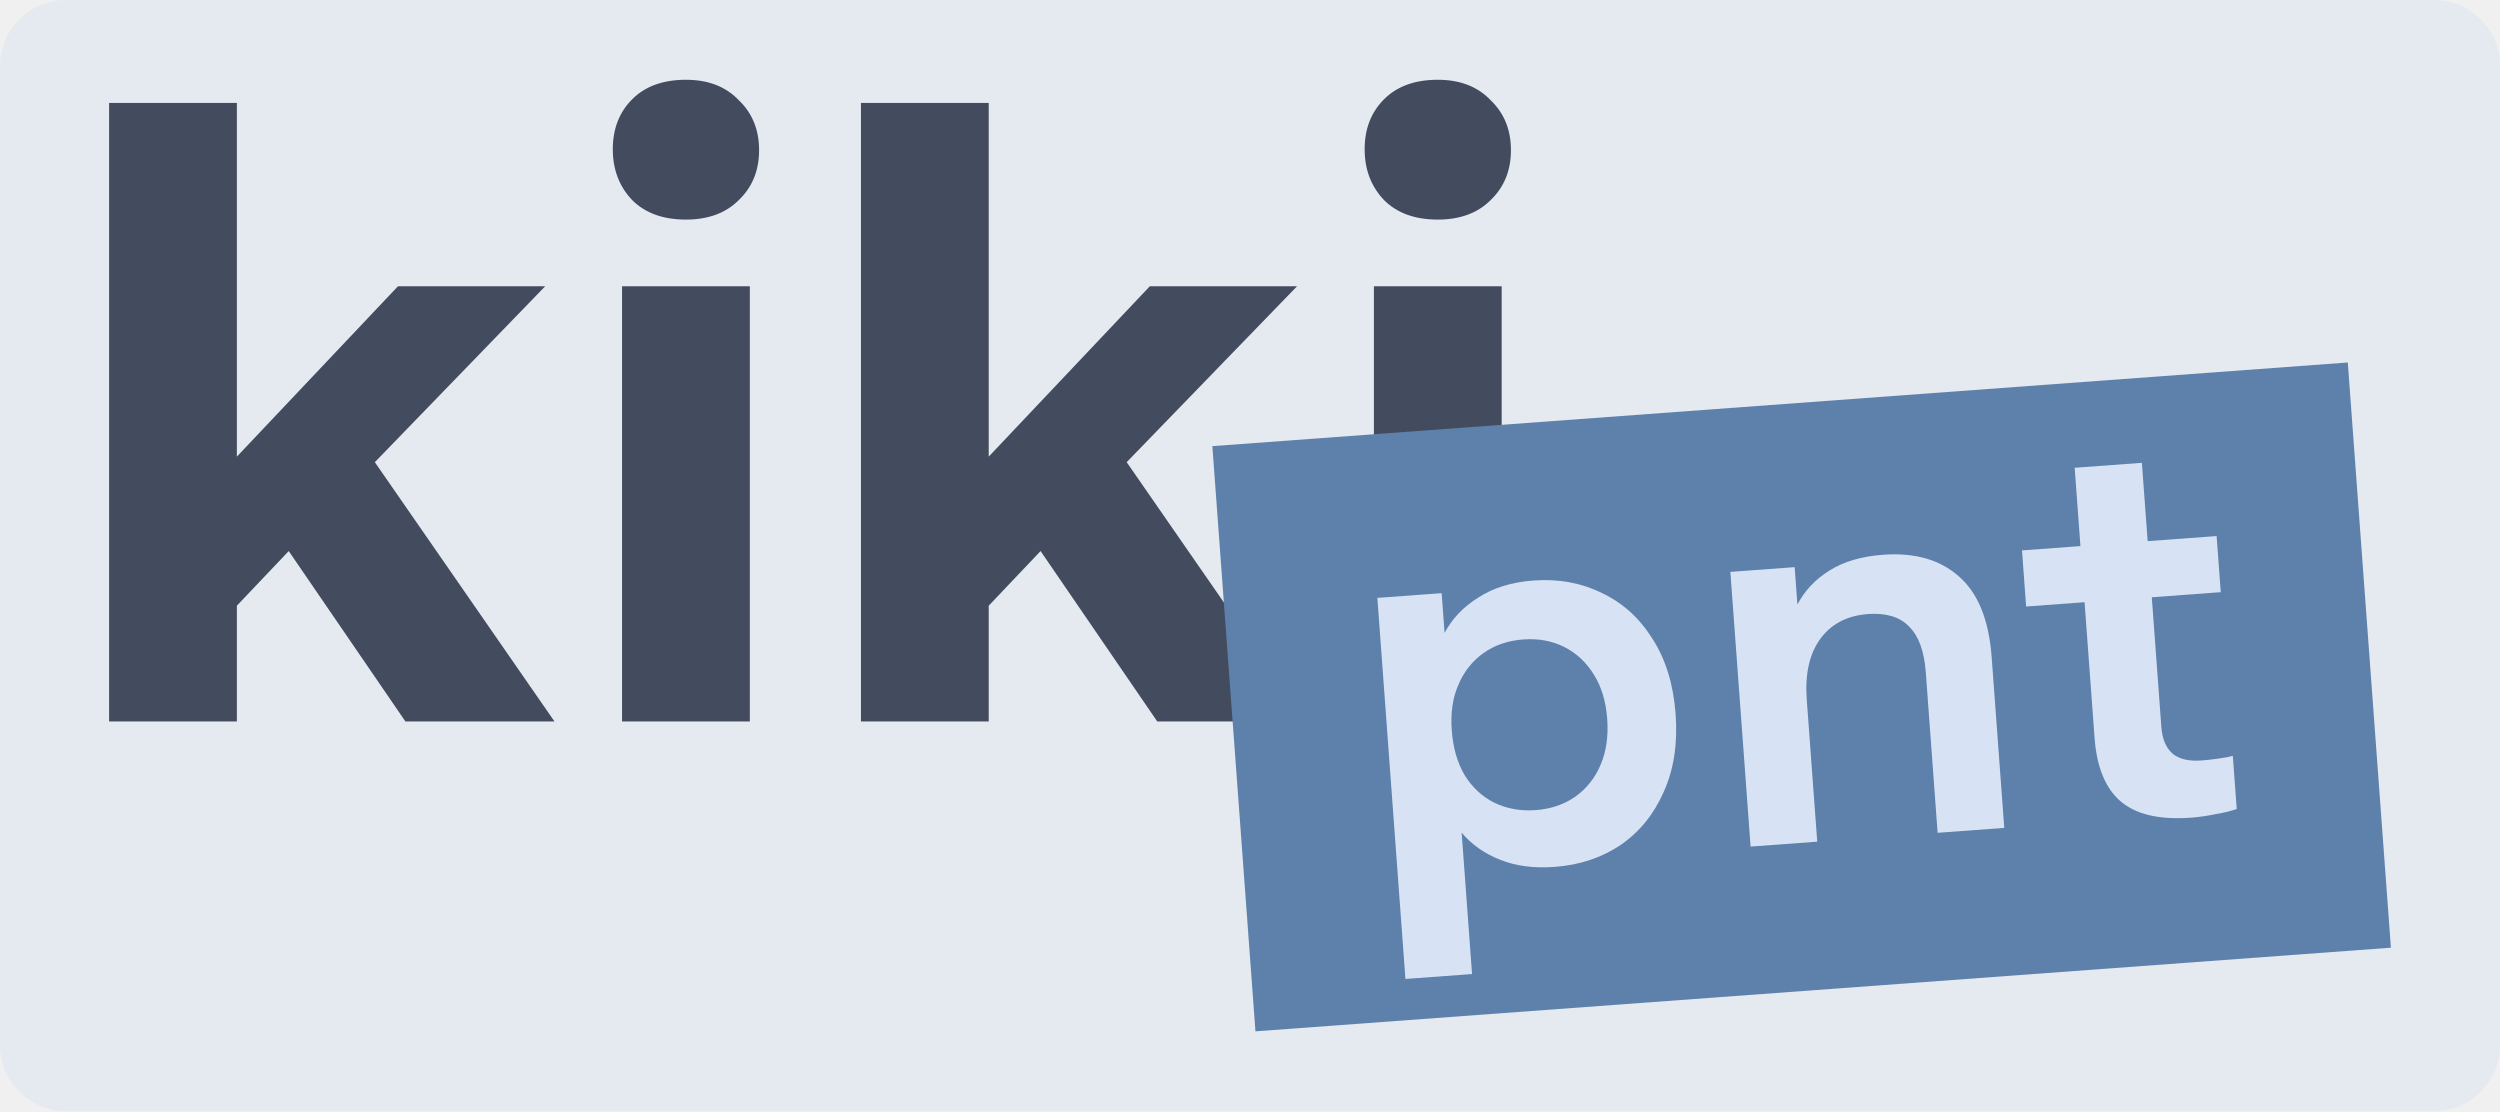
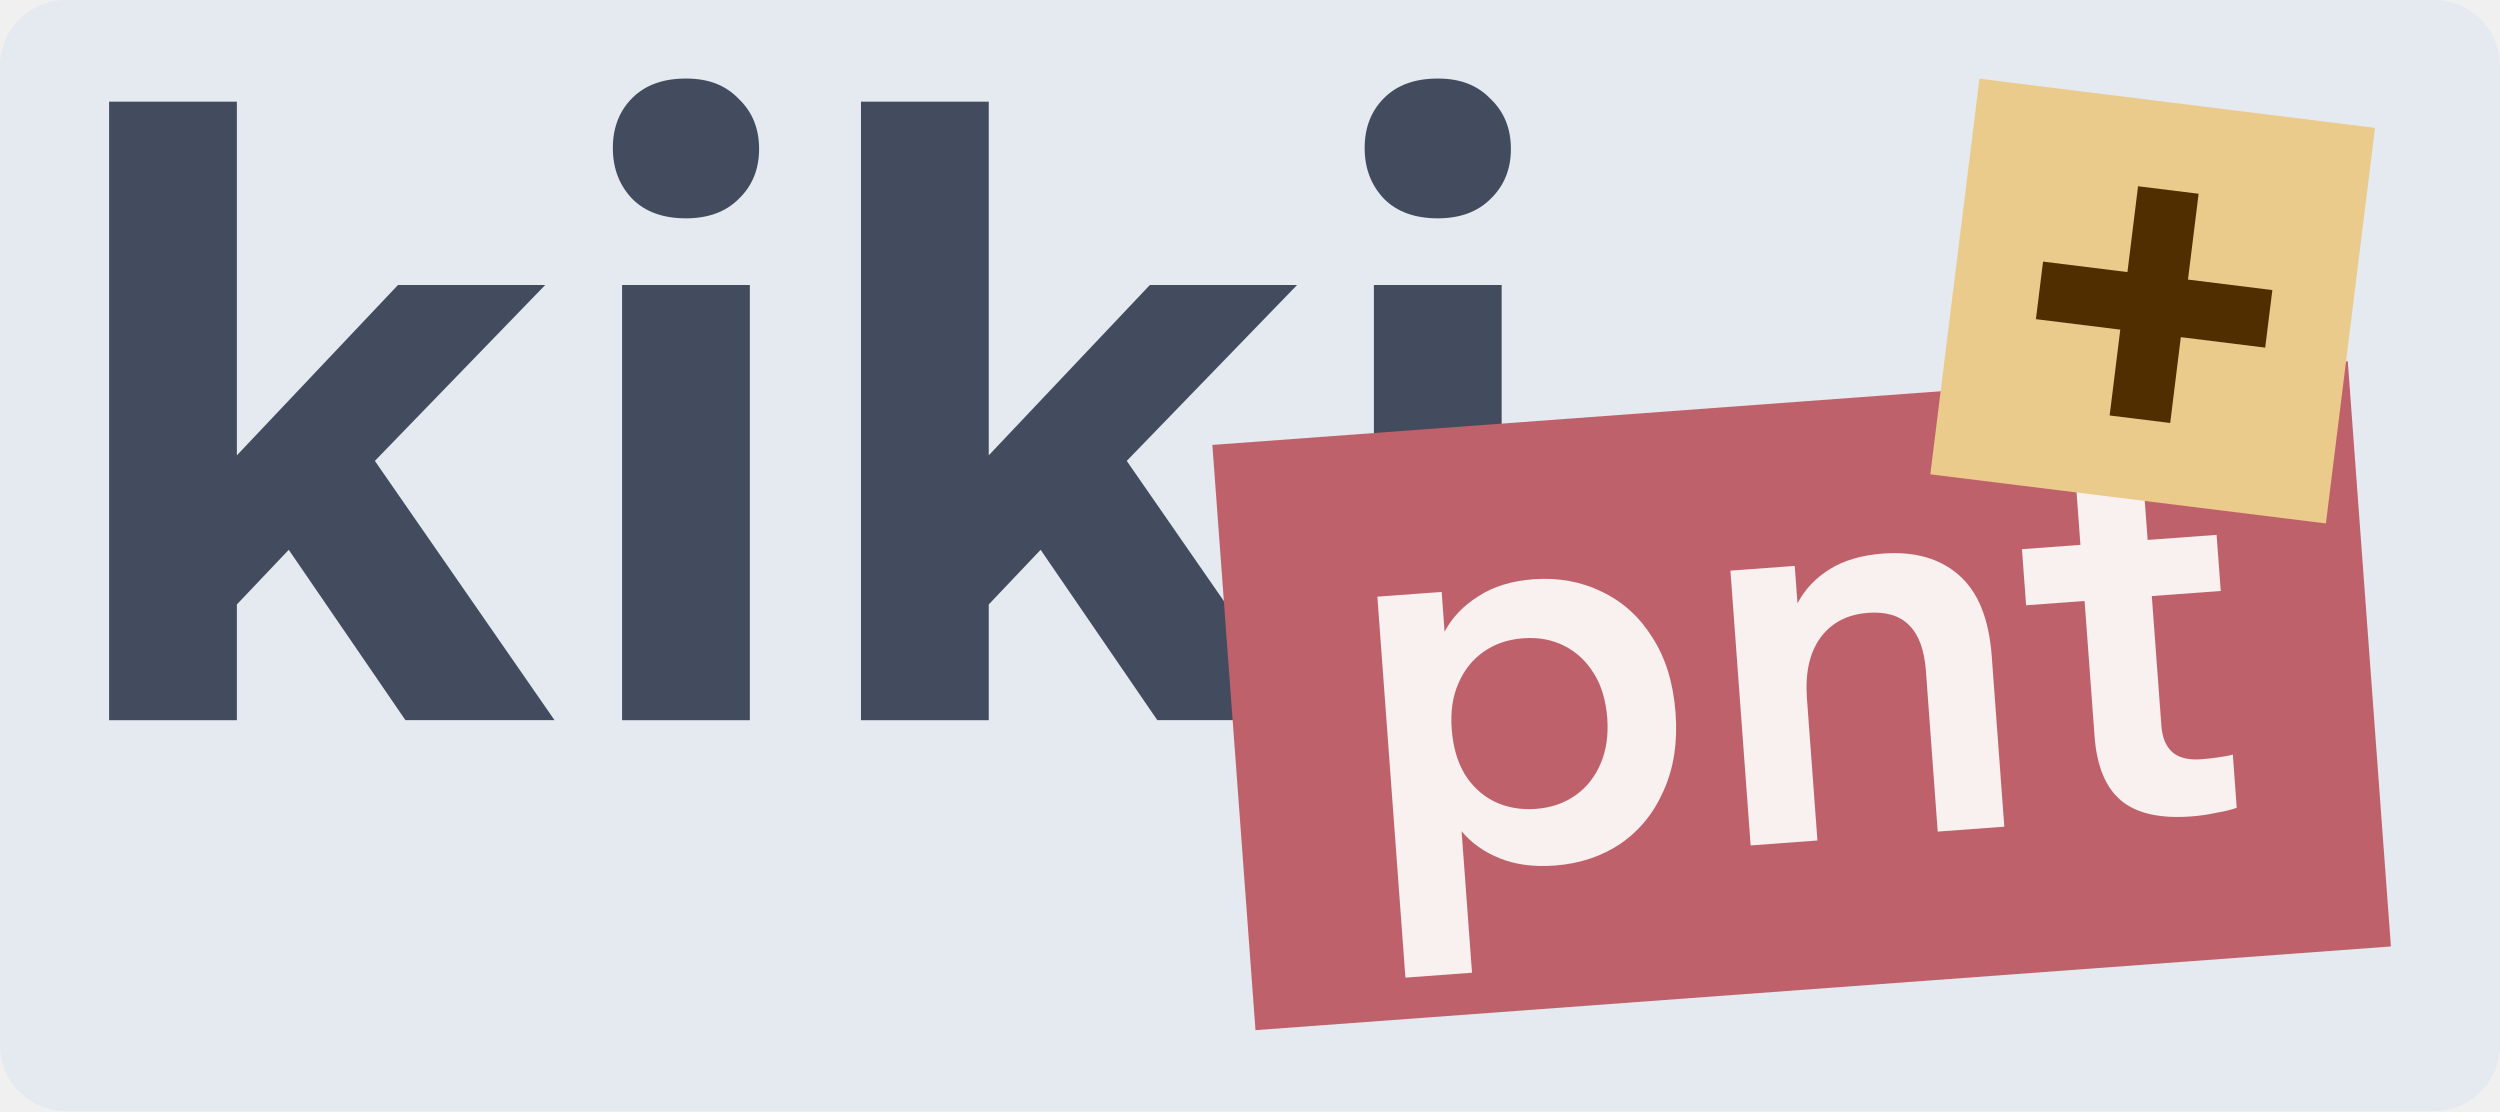
- <svg xmlns="http://www.w3.org/2000/svg" width="360" height="160" viewBox="0 0 1440 640" version="1.1" id="svg5">
-   <defs id="defs2" />
-   <g id="layer3">
-     <rect style="fill:#e5e9f0;stroke-width:35.765;fill-opacity:1" id="rect41" width="1440" height="640" x="0" y="0" ry="38" />
-   </g>
-   <g id="layer1" transform="translate(4.5776367e-7,1.2451172e-5)" />
-   <g id="layer2" transform="translate(4.5776367e-7,1.2451172e-5)">
-     <g id="g193" transform="translate(62.8385,45.94791)">
-       <g aria-label="kiki" id="text3267" style="font-size:533.333px;line-height:1.25;fill:#434c5e;stroke-width:12.964;fill-opacity:1">
-         <path d="M -4.5776367e-7,369.6 V 13.333 H 73.6 V 217.067 L 166.4,118.933 h 84.8 L 153.067,220.267 256.533,369.6 H 170.667 L 103.467,271.466 73.6,302.933 v 66.667 z" style="font-weight:bold;font-family:Gantari;-inkscape-font-specification:'Gantari Bold';fill:#434c5e;fill-opacity:1" id="path13" />
-         <path d="M 295.466,369.6 V 118.933 h 73.6 V 369.6 Z M 332.266,80.533 q -19.733,0 -30.933,-11.2 -11.2,-11.733 -11.2,-29.333 0,-17.6 11.2,-28.8 11.2,-11.2 30.933,-11.2 19.2,0 30.4,11.733 11.733,11.2 11.733,28.8 0,17.6 -11.733,28.8 -11.2,11.2 -30.4,11.2 z" style="font-weight:bold;font-family:Gantari;-inkscape-font-specification:'Gantari Bold';fill:#434c5e;fill-opacity:1" id="path15" />
-         <path d="M 433.066,369.6 V 13.333 h 73.6 V 217.067 l 92.8,-98.133 h 84.8 L 586.132,220.267 689.599,369.6 h -85.867 l -67.2,-98.133 -29.867,31.467 v 66.667 z" style="font-weight:bold;font-family:Gantari;-inkscape-font-specification:'Gantari Bold';fill:#434c5e;fill-opacity:1" id="path17" />
-         <path d="M 728.531,369.6 V 118.933 h 73.6 V 369.6 Z M 765.331,80.533 q -19.733,0 -30.933,-11.2 -11.2,-11.733 -11.2,-29.333 0,-17.6 11.2,-28.8 11.2,-11.2 30.933,-11.2 19.2,0 30.4,11.733 11.733,11.2 11.733,28.8 0,17.6 -11.733,28.8 -11.2,11.2 -30.4,11.2 z" style="font-weight:bold;font-family:Gantari;-inkscape-font-specification:'Gantari Bold';fill:#434c5e;fill-opacity:1" id="path19" />
-       </g>
-       <g id="g41233" transform="rotate(-4.213271,-4878.821,2484.029)">
-         <path id="rect16782" style="fill:#5e81ac;stroke-width:0.925;fill-opacity:1" d="M 787.564,622.297 H 1443.357 V 960.291 H 787.564 Z" />
-         <g aria-label="pnt" id="text18382" style="font-size:337.551px;line-height:1.25;fill:#d7e3f4;stroke-width:1.758">
-           <path d="M 875.934,936.542 V 716.459 h 37.131 v 22.953 q 7.426,-11.814 20.928,-18.903 13.502,-7.426 32.405,-7.426 21.603,0 38.818,10.127 17.215,9.789 27.004,28.354 10.127,18.565 10.127,44.219 0,25.654 -10.127,44.219 -9.789,18.565 -27.004,28.692 -17.215,9.789 -38.818,9.789 -17.89,0 -31.055,-6.413 -13.164,-6.413 -20.928,-17.215 v 81.687 z m 82.025,-91.476 q 13.164,0 23.291,-6.076 10.127,-6.076 15.865,-17.215 5.738,-11.139 5.738,-25.991 0,-15.19 -5.738,-25.991 -5.738,-11.139 -15.865,-17.215 -10.127,-6.076 -23.291,-6.076 -13.164,0 -23.291,6.076 -10.127,6.076 -15.865,17.215 -5.738,10.802 -5.738,25.991 0,14.852 5.401,25.991 5.738,11.139 15.865,17.215 10.464,6.076 23.629,6.076 z" style="font-weight:600;font-family:Gantari;-inkscape-font-specification:'Gantari Semi-Bold'" id="path23" />
-           <path d="M 1079.815,875.108 V 716.459 h 37.131 v 21.603 q 7.088,-11.477 19.916,-18.228 12.827,-6.751 31.392,-6.751 27.342,0 42.531,15.527 15.527,15.527 15.527,47.932 v 98.565 h -38.481 V 782.281 q 0,-18.228 -7.764,-27.004 -7.426,-8.776 -22.953,-8.776 -18.228,0 -28.692,12.489 -10.127,12.152 -10.127,34.093 v 82.025 z" style="font-weight:600;font-family:Gantari;-inkscape-font-specification:'Gantari Semi-Bold'" id="path25" />
-           <path d="m 1333.99,877.133 q -27.004,0 -39.493,-12.152 -12.489,-12.152 -12.489,-37.806 v -78.312 h -33.755 v -32.405 h 33.755 v -45.232 h 38.818 v 45.232 h 39.831 v 32.405 h -39.831 v 74.936 q 0,10.464 5.401,15.865 5.401,5.063 16.202,5.063 4.051,0 9.451,-0.338 5.738,-0.338 8.776,-1.013 v 30.717 q -4.726,1.35 -12.152,2.025 -7.088,1.013 -14.515,1.013 z" style="font-weight:600;font-family:Gantari;-inkscape-font-specification:'Gantari Semi-Bold'" id="path27" />
+ <svg xmlns="http://www.w3.org/2000/svg" version="1.1" viewBox="0 0 360 160">
+   <defs>
+     <style>
+       .st0 {
+         fill: #fff;
+       }
+ 
+       .st1 {
+         fill: #e5e9f0;
+       }
+ 
+       .st2 {
+         fill: #ebcb8b;
+       }
+ 
+       .st3 {
+         fill: #bf616a;
+       }
+ 
+       .st4 {
+         fill: #434c5e;
+       }
+ 
+       .st5 {
+         opacity: .9;
+       }
+ 
+       .st6 {
+         fill: #512e00;
+       }
+     </style>
+   </defs>
+   <g id="svg5">
+     <g id="layer3">
+       <rect id="rect41" class="st1" width="360" height="160" rx="9.5" ry="9.5" />
+     </g>
+     <g id="svg51" data-name="svg5">
+       <g id="layer1">
+         <g id="text3267">
+           <path id="path13" class="st4" d="M15.71,103.71V14.64h18.4v50.93l23.2-24.53h21.2l-24.53,25.33,25.87,37.33h-21.47l-16.8-24.53-7.47,7.87v16.67H15.71Z" />
+           <path id="path15" class="st4" d="M89.58,103.71v-62.67h18.4v62.67s-18.4,0-18.4,0ZM98.78,31.44c-3.29,0-5.87-.93-7.73-2.8-1.87-1.96-2.8-4.4-2.8-7.33s.93-5.33,2.8-7.2c1.86-1.87,4.44-2.8,7.73-2.8s5.73.98,7.6,2.93c1.96,1.87,2.93,4.27,2.93,7.2s-.98,5.33-2.93,7.2c-1.87,1.87-4.4,2.8-7.6,2.8Z" />
+           <path id="path17" class="st4" d="M123.98,103.71V14.64h18.4v50.93l23.2-24.53h21.2l-24.53,25.33,25.87,37.33h-21.47l-16.8-24.53-7.47,7.87v16.67h-18.4,0Z" />
+           <path id="path19" class="st4" d="M197.84,103.71v-62.67h18.4v62.67s-18.4,0-18.4,0ZM207.04,31.44c-3.29,0-5.87-.93-7.73-2.8-1.87-1.96-2.8-4.4-2.8-7.33s.93-5.33,2.8-7.2c1.87-1.87,4.44-2.8,7.73-2.8s5.73.98,7.6,2.93c1.96,1.87,2.93,4.27,2.93,7.2s-.98,5.33-2.93,7.2c-1.87,1.87-4.4,2.8-7.6,2.8Z" />
        </g>
      </g>
+       <g id="layer2">
+         <g id="g41233">
+           <path id="rect16782" class="st3" d="M174.58,64.07l163.5-12.05,6.21,84.27-163.5,12.05-6.21-84.27h0Z" />
+           <g id="text18382" class="st5">
+             <path id="path23" class="st0" d="M202.38,140.79l-4.04-54.87,9.26-.68.42,5.72c1.09-2.05,2.71-3.75,4.87-5.1,2.15-1.4,4.8-2.22,7.94-2.45,3.59-.26,6.88.34,9.86,1.81,2.98,1.42,5.4,3.61,7.25,6.57,1.91,2.96,3.02,6.57,3.34,10.84s-.26,8-1.71,11.21c-1.4,3.21-3.47,5.76-6.21,7.65-2.74,1.84-5.91,2.89-9.5,3.15-2.97.22-5.59-.12-7.86-1.03-2.27-.9-4.11-2.21-5.53-3.91l1.5,20.37-9.59.71h0ZM221.15,116.48c2.19-.16,4.09-.81,5.7-1.94,1.61-1.13,2.82-2.66,3.64-4.58.82-1.92,1.14-4.12.95-6.59s-.82-4.65-1.91-6.37c-1.09-1.78-2.51-3.11-4.27-4-1.76-.89-3.73-1.25-5.92-1.09s-4.09.81-5.7,1.94c-1.61,1.13-2.82,2.66-3.64,4.58-.82,1.87-1.14,4.06-.95,6.59s.79,4.6,1.82,6.38c1.09,1.78,2.51,3.11,4.27,4,1.81.88,3.81,1.24,6,1.08h0Z" />
+             <path id="path25" class="st0" d="M252.09,121.73l-2.91-39.56,9.26-.68.4,5.39c1.04-1.99,2.58-3.63,4.63-4.91s4.62-2.03,7.7-2.26c4.54-.33,8.17.7,10.89,3.09,2.77,2.39,4.35,6.28,4.75,11.67l1.81,24.57-9.59.71-1.7-23.14c-.22-3.03-1.03-5.23-2.43-6.59-1.34-1.37-3.3-1.96-5.88-1.77-3.03.22-5.34,1.44-6.92,3.64-1.53,2.14-2.17,5.04-1.9,8.69l1.51,20.45-9.59.71h-.03Z" />
+             <path id="path27" class="st0" d="M315.5,117.57c-4.49.33-7.85-.44-10.07-2.3-2.22-1.87-3.49-4.93-3.81-9.2l-1.44-19.53-8.42.62-.6-8.08,8.42-.62-.83-11.28,9.68-.71.83,11.28,9.93-.73.6,8.08-9.93.73,1.38,18.68c.13,1.74.67,3.02,1.64,3.86.96.78,2.34,1.1,4.13.96.67-.05,1.46-.14,2.35-.26.95-.13,1.67-.26,2.17-.41l.56,7.66c-.77.28-1.77.53-2.99.73-1.17.26-2.37.43-3.6.52h0Z" />
+           </g>
+         </g>
+       </g>
+       <rect class="st2" x="281.28" y="14.66" width="57.4" height="57.4" transform="translate(228.75 345.63) rotate(-82.92)" />
+       <path class="st6" d="M303.79,59.83l1.53-12.36-12.15-1.51,1.03-8.29,12.15,1.51,1.53-12.36,8.72,1.08-1.53,12.36,12.15,1.51-1.03,8.29-12.15-1.51-1.53,12.36-8.72-1.08Z" />
    </g>
  </g>
</svg>
